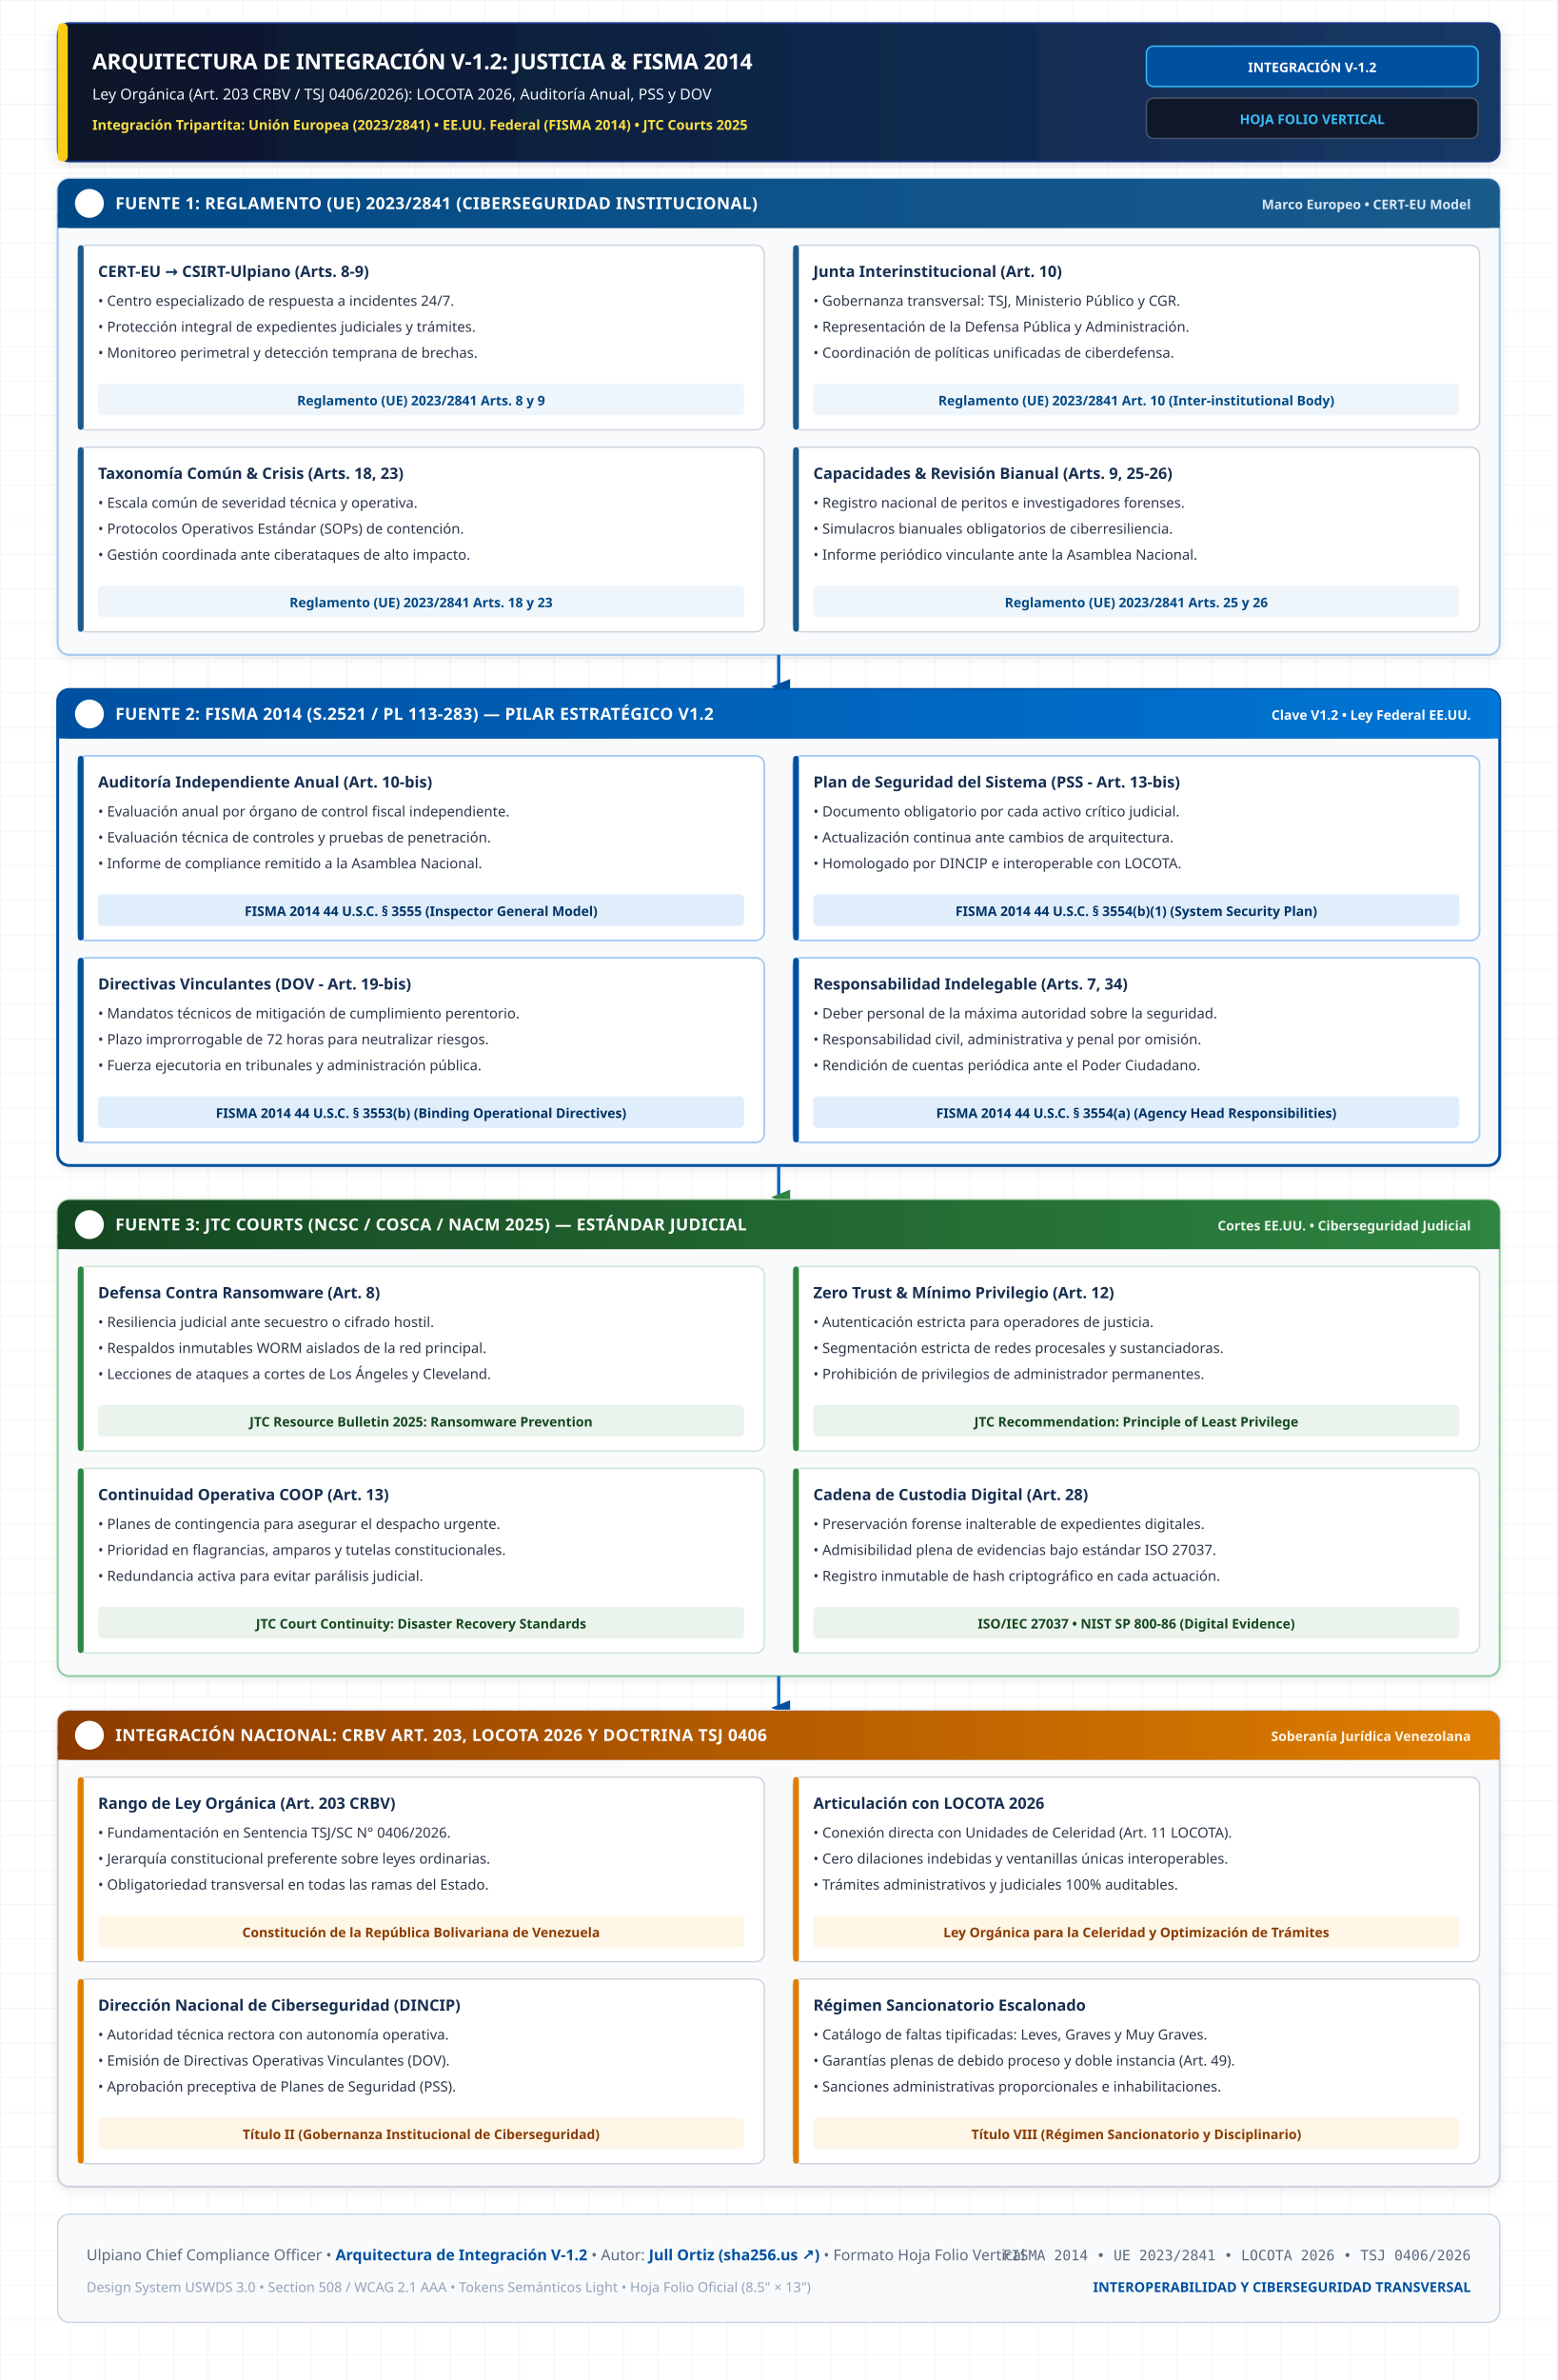
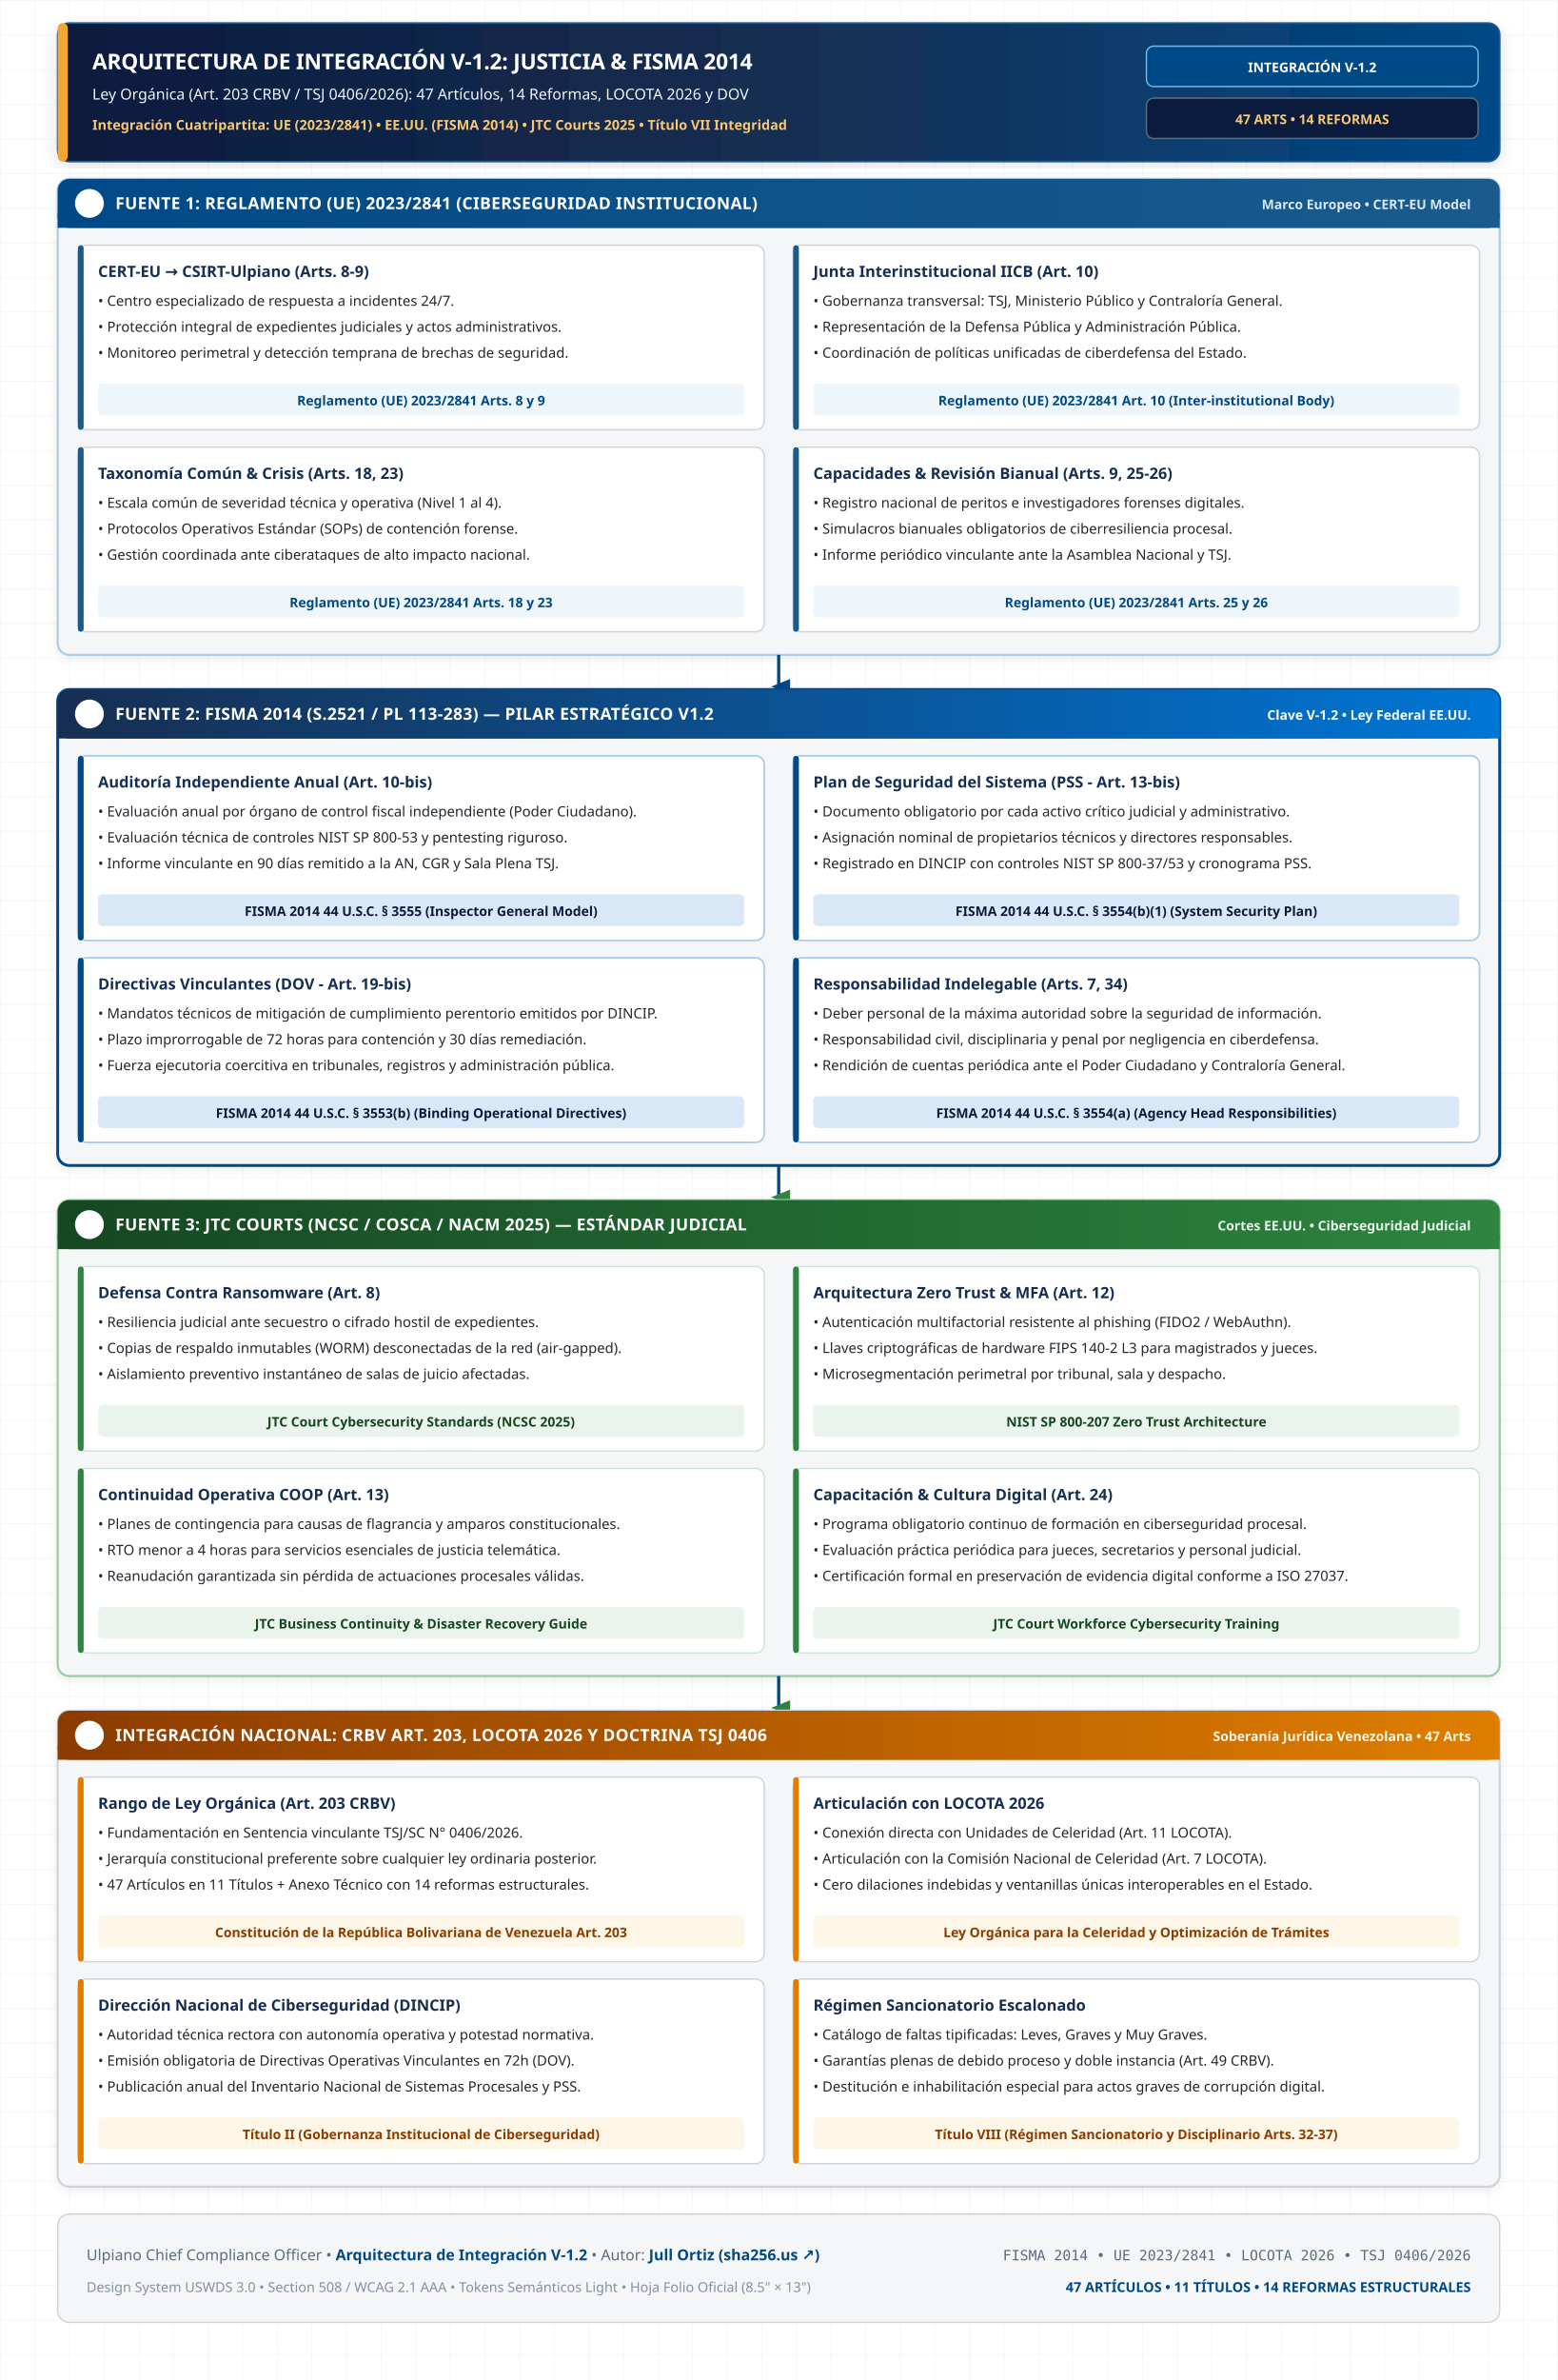
<svg xmlns="http://www.w3.org/2000/svg" viewBox="0 0 1080 1650" width="100%" height="100%" style="max-width: 100%; height: auto; display: block; margin: 0 auto;">
  <defs>
    <style>
      .font-sans { font-family: 'Public Sans', -apple-system, BlinkMacSystemFont, 'Segoe UI', Roboto, Arial, sans-serif; }
      .font-mono { font-family: 'Roboto Mono', 'SFMono-Regular', Consolas, Monaco, monospace; }

      .text-title { font-family: 'Public Sans', sans-serif; font-weight: 800; font-size: 15px; fill: #ffffff; letter-spacing: -0.01em; }
-       .text-subtitle { font-family: 'Public Sans', sans-serif; font-weight: 500; font-size: 10.5px; fill: #f1f5f9; }
-       .text-subcite { font-family: 'Public Sans', sans-serif; font-weight: 600; font-size: 9.5px; fill: #fde047; }
+       .text-subtitle { font-family: 'Public Sans', sans-serif; font-weight: 500; font-size: 10.5px; fill: #eff6fb; }
+       .text-subcite { font-family: 'Public Sans', sans-serif; font-weight: 600; font-size: 9.5px; fill: #fac76f; }
      .text-header-box { font-family: 'Public Sans', sans-serif; font-weight: 700; font-size: 11.5px; fill: #ffffff; letter-spacing: 0.02em; }
      .text-tag { font-family: 'Public Sans', sans-serif; font-weight: 700; font-size: 9.2px; }

      .text-item-title { font-family: 'Public Sans', sans-serif; font-weight: 700; font-size: 10.8px; fill: #162e51; }
-       .text-item-desc { font-family: 'Public Sans', sans-serif; font-weight: 400; font-size: 9.8px; fill: #2d3748; line-height: 1.35; }
-       .text-item-sub { font-family: 'Public Sans', sans-serif; font-weight: 400; font-size: 9.2px; fill: #5c6b7e; }
+       .text-item-desc { font-family: 'Public Sans', sans-serif; font-weight: 400; font-size: 9.8px; fill: #21272d; line-height: 1.35; }

      .text-flow-num { font-family: 'Public Sans', sans-serif; font-weight: 800; font-size: 10.5px; fill: #ffffff; }

-       .flow-arrow-down { stroke: #0066cc; stroke-width: 2.2; fill: none; }
-       .flow-arrow-green { stroke: #15803d; stroke-width: 2.2; fill: none; }
-       .flow-arrow-gold { stroke: #d97706; stroke-width: 2.2; fill: none; }
+       .flow-arrow-down { stroke: #004987; stroke-width: 2.2; fill: none; }
+       .flow-arrow-green { stroke: #1b622b; stroke-width: 2.2; fill: none; }
+       .flow-arrow-gold { stroke: #c05600; stroke-width: 2.2; fill: none; }
    </style>
-     <filter id="shadow-1" x="-4%" y="-4%" width="108%" height="108%">
-       <feDropShadow dx="0" dy="2" stdDeviation="3" flood-color="#000000" flood-opacity="0.08" />
+     <filter id="ciber-shadow-1" x="-4%" y="-4%" width="108%" height="108%">
+       <feDropShadow dx="0" dy="2" stdDeviation="3" flood-color="#13171b" flood-opacity="0.08" />
    </filter>
-     <filter id="shadow-2" x="-5%" y="-5%" width="110%" height="110%">
-       <feDropShadow dx="0" dy="3" stdDeviation="6" flood-color="#000000" flood-opacity="0.12" />
+     <filter id="ciber-shadow-2" x="-5%" y="-5%" width="110%" height="110%">
+       <feDropShadow dx="0" dy="3" stdDeviation="6" flood-color="#0b1b3d" flood-opacity="0.12" />
    </filter>
-     <linearGradient id="headerGrad" x1="0%" y1="0%" x2="100%" y2="0%">
-       <stop offset="0%" stop-color="#071426" />
-       <stop offset="50%" stop-color="#0f2647" />
-       <stop offset="100%" stop-color="#163866" />
-     </linearGradient>
-     <linearGradient id="sec1Grad" x1="0%" y1="0%" x2="100%" y2="0%">
+     <linearGradient id="ciberHeaderGrad" x1="0%" y1="0%" x2="100%" y2="0%">
+       <stop offset="0%" stop-color="#0b1b3d" />
+       <stop offset="50%" stop-color="#162e51" />
+       <stop offset="100%" stop-color="#004987" />
+     </linearGradient>
+     <linearGradient id="ciberSec1Grad" x1="0%" y1="0%" x2="100%" y2="0%">
      <stop offset="0%" stop-color="#004987" />
      <stop offset="100%" stop-color="#1a5b8c" />
    </linearGradient>
-     <linearGradient id="sec2Grad" x1="0%" y1="0%" x2="100%" y2="0%">
-       <stop offset="0%" stop-color="#0050a0" />
+     <linearGradient id="ciberSec2Grad" x1="0%" y1="0%" x2="100%" y2="0%">
+       <stop offset="0%" stop-color="#162e51" />
      <stop offset="100%" stop-color="#0076d6" />
    </linearGradient>
-     <linearGradient id="sec3Grad" x1="0%" y1="0%" x2="100%" y2="0%">
+     <linearGradient id="ciberSec3Grad" x1="0%" y1="0%" x2="100%" y2="0%">
      <stop offset="0%" stop-color="#154721" />
      <stop offset="100%" stop-color="#2e8540" />
    </linearGradient>
-     <linearGradient id="sec4Grad" x1="0%" y1="0%" x2="100%" y2="0%">
+     <linearGradient id="ciberSec4Grad" x1="0%" y1="0%" x2="100%" y2="0%">
      <stop offset="0%" stop-color="#8c3b00" />
      <stop offset="100%" stop-color="#df7e00" />
    </linearGradient>
-     <marker id="arrow-down-blue" viewBox="0 0 10 10" refX="5" refY="6" markerWidth="6" markerHeight="6" orient="auto">
-       <path d="M 1 0 L 5 10 L 9 0 z" fill="#0050a0" />
+     <marker id="ciber-arrow-down-blue" viewBox="0 0 10 10" refX="5" refY="6" markerWidth="6" markerHeight="6" orient="auto">
+       <path d="M 1 0 L 5 10 L 9 0 z" fill="#004987" />
    </marker>
-     <marker id="arrow-down-green" viewBox="0 0 10 10" refX="5" refY="6" markerWidth="6" markerHeight="6" orient="auto">
+     <marker id="ciber-arrow-down-green" viewBox="0 0 10 10" refX="5" refY="6" markerWidth="6" markerHeight="6" orient="auto">
      <path d="M 1 0 L 5 10 L 9 0 z" fill="#2e8540" />
    </marker>
-     <pattern id="uswds-grid" width="24" height="24" patternUnits="userSpaceOnUse">
-       <path d="M 24 0 L 0 0 0 24" fill="none" stroke="#e2e8f0" stroke-width="0.75" />
+     <pattern id="ciber-grid" width="24" height="24" patternUnits="userSpaceOnUse">
+       <path d="M 24 0 L 0 0 0 24" fill="none" stroke="#e7e9ed" stroke-width="0.75" />
    </pattern>
  </defs>
  <rect width="1080" height="1650" fill="#ffffff" />
-   <rect width="1080" height="1650" fill="url(#uswds-grid)" opacity="0.65" />
+   <rect width="1080" height="1650" fill="url(#ciber-grid)" opacity="0.65" />
  <g transform="translate(40, 16)">
-     <rect x="0" y="0" width="1000" height="96" rx="8" fill="url(#headerGrad)" stroke="#1e3a8a" stroke-width="1.2" filter="url(#shadow-2)" />
-     <rect x="0" y="0" width="7" height="96" rx="3.5" fill="#facc15" />
+     <rect x="0" y="0" width="1000" height="96" rx="8" fill="url(#ciberHeaderGrad)" stroke="#1a5b8c" stroke-width="1.2" filter="url(#ciber-shadow-2)" />
+     <rect x="0" y="0" width="7" height="96" rx="3.5" fill="#f3a534" />
    <g transform="translate(24, 0)">
      <text x="0" y="32" class="text-title">ARQUITECTURA DE INTEGRACIÓN V-1.2: JUSTICIA &amp; FISMA 2014</text>
      <text x="0" y="53" class="text-subtitle">
-         Ley Orgánica (Art. 203 CRBV / TSJ 0406/2026): LOCOTA 2026, Auditoría Anual, PSS y DOV
+         Ley Orgánica (Art. 203 CRBV / TSJ 0406/2026): 47 Artículos, 14 Reformas, LOCOTA 2026 y DOV
      </text>
      <text x="0" y="74" class="text-subcite">
-         Integración Tripartita: Unión Europea (2023/2841) • EE.UU. Federal (FISMA 2014) • JTC Courts 2025
+         Integración Cuatripartita: UE (2023/2841) • EE.UU. (FISMA 2014) • JTC Courts 2025 • Título VII Integridad
      </text>
    </g>
    <g transform="translate(755, 16)">
-       <rect x="0" y="0" width="230" height="28" rx="5" fill="#0050a0" stroke="#38bdf8" stroke-width="1" />
+       <rect x="0" y="0" width="230" height="28" rx="5" fill="#004987" stroke="#73b3e7" stroke-width="1" />
      <text x="115" y="18" class="text-tag" fill="#ffffff" text-anchor="middle">INTEGRACIÓN V-1.2</text>
-       <rect x="0" y="36" width="230" height="28" rx="5" fill="#0f172a" stroke="#475569" stroke-width="1" />
-       <text x="115" y="54" class="text-tag" fill="#38bdf8" text-anchor="middle">HOJA FOLIO VERTICAL</text>
+       <rect x="0" y="36" width="230" height="28" rx="5" fill="#0b1b3d" stroke="#5c6b7e" stroke-width="1" />
+       <text x="115" y="54" class="text-tag" fill="#fac76f" text-anchor="middle">47 ARTS • 14 REFORMAS</text>
    </g>
  </g>
  <g transform="translate(40, 124)">
-     <rect x="0" y="0" width="1000" height="330" rx="8" fill="#f8fafc" stroke="#aacdec" stroke-width="1.5" filter="url(#shadow-1)" />
-     <rect x="0" y="0" width="1000" height="34" rx="8" fill="url(#sec1Grad)" />
-     <rect y="24" width="1000" height="10" fill="url(#sec1Grad)" />
+     <rect x="0" y="0" width="1000" height="330" rx="8" fill="#f5f6f8" stroke="#aacdec" stroke-width="1.5" filter="url(#ciber-shadow-1)" />
+     <rect x="0" y="0" width="1000" height="34" rx="8" fill="url(#ciberSec1Grad)" />
+     <rect y="24" width="1000" height="10" fill="url(#ciberSec1Grad)" />
    <circle cx="22" cy="17" r="10" fill="#ffffff" />
    <text x="22" y="21" class="text-flow-num" fill="#004987" text-anchor="middle">1</text>
    <text x="40" y="21" class="text-header-box">FUENTE 1: REGLAMENTO (UE) 2023/2841 (CIBERSEGURIDAD INSTITUCIONAL)</text>
    <text x="980" y="21" class="text-tag" fill="#d9e8f6" text-anchor="end">Marco Europeo • CERT-EU Model</text>
    <g transform="translate(14, 46)">
      <g transform="translate(0, 0)">
        <rect x="0" y="0" width="476" height="128" rx="6" fill="#ffffff" stroke="#cfd4dc" stroke-width="1" />
        <rect x="0" y="0" width="4" height="128" rx="2" fill="#1a5b8c" />
        <text x="14" y="22" class="text-item-title" fill="#004987">CERT-EU → CSIRT-Ulpiano (Arts. 8-9)</text>
        <text x="14" y="42" class="text-item-desc">• Centro especializado de respuesta a incidentes 24/7.</text>
-         <text x="14" y="60" class="text-item-desc">• Protección integral de expedientes judiciales y trámites.</text>
-         <text x="14" y="78" class="text-item-desc">• Monitoreo perimetral y detección temprana de brechas.</text>
+         <text x="14" y="60" class="text-item-desc">• Protección integral de expedientes judiciales y actos administrativos.</text>
+         <text x="14" y="78" class="text-item-desc">• Monitoreo perimetral y detección temprana de brechas de seguridad.</text>
        <rect x="14" y="96" width="448" height="22" rx="3" fill="#eff6fb" />
        <text x="238" y="111" class="text-tag" fill="#004987" text-anchor="middle">Reglamento (UE) 2023/2841 Arts. 8 y 9</text>
      </g>
      <g transform="translate(496, 0)">
        <rect x="0" y="0" width="476" height="128" rx="6" fill="#ffffff" stroke="#cfd4dc" stroke-width="1" />
        <rect x="0" y="0" width="4" height="128" rx="2" fill="#1a5b8c" />
-         <text x="14" y="22" class="text-item-title" fill="#004987">Junta Interinstitucional (Art. 10)</text>
-         <text x="14" y="42" class="text-item-desc">• Gobernanza transversal: TSJ, Ministerio Público y CGR.</text>
-         <text x="14" y="60" class="text-item-desc">• Representación de la Defensa Pública y Administración.</text>
-         <text x="14" y="78" class="text-item-desc">• Coordinación de políticas unificadas de ciberdefensa.</text>
+         <text x="14" y="22" class="text-item-title" fill="#004987">Junta Interinstitucional IICB (Art. 10)</text>
+         <text x="14" y="42" class="text-item-desc">• Gobernanza transversal: TSJ, Ministerio Público y Contraloría General.</text>
+         <text x="14" y="60" class="text-item-desc">• Representación de la Defensa Pública y Administración Pública.</text>
+         <text x="14" y="78" class="text-item-desc">• Coordinación de políticas unificadas de ciberdefensa del Estado.</text>
        <rect x="14" y="96" width="448" height="22" rx="3" fill="#eff6fb" />
        <text x="238" y="111" class="text-tag" fill="#004987" text-anchor="middle">Reglamento (UE) 2023/2841 Art. 10 (Inter-institutional Body)</text>
      </g>
      <g transform="translate(0, 140)">
        <rect x="0" y="0" width="476" height="128" rx="6" fill="#ffffff" stroke="#cfd4dc" stroke-width="1" />
        <rect x="0" y="0" width="4" height="128" rx="2" fill="#1a5b8c" />
        <text x="14" y="22" class="text-item-title" fill="#004987">Taxonomía Común &amp; Crisis (Arts. 18, 23)</text>
-         <text x="14" y="42" class="text-item-desc">• Escala común de severidad técnica y operativa.</text>
-         <text x="14" y="60" class="text-item-desc">• Protocolos Operativos Estándar (SOPs) de contención.</text>
-         <text x="14" y="78" class="text-item-desc">• Gestión coordinada ante ciberataques de alto impacto.</text>
+         <text x="14" y="42" class="text-item-desc">• Escala común de severidad técnica y operativa (Nivel 1 al 4).</text>
+         <text x="14" y="60" class="text-item-desc">• Protocolos Operativos Estándar (SOPs) de contención forense.</text>
+         <text x="14" y="78" class="text-item-desc">• Gestión coordinada ante ciberataques de alto impacto nacional.</text>
        <rect x="14" y="96" width="448" height="22" rx="3" fill="#eff6fb" />
        <text x="238" y="111" class="text-tag" fill="#004987" text-anchor="middle">Reglamento (UE) 2023/2841 Arts. 18 y 23</text>
      </g>
      <g transform="translate(496, 140)">
        <rect x="0" y="0" width="476" height="128" rx="6" fill="#ffffff" stroke="#cfd4dc" stroke-width="1" />
        <rect x="0" y="0" width="4" height="128" rx="2" fill="#1a5b8c" />
        <text x="14" y="22" class="text-item-title" fill="#004987">Capacidades &amp; Revisión Bianual (Arts. 9, 25-26)</text>
-         <text x="14" y="42" class="text-item-desc">• Registro nacional de peritos e investigadores forenses.</text>
-         <text x="14" y="60" class="text-item-desc">• Simulacros bianuales obligatorios de ciberresiliencia.</text>
-         <text x="14" y="78" class="text-item-desc">• Informe periódico vinculante ante la Asamblea Nacional.</text>
+         <text x="14" y="42" class="text-item-desc">• Registro nacional de peritos e investigadores forenses digitales.</text>
+         <text x="14" y="60" class="text-item-desc">• Simulacros bianuales obligatorios de ciberresiliencia procesal.</text>
+         <text x="14" y="78" class="text-item-desc">• Informe periódico vinculante ante la Asamblea Nacional y TSJ.</text>
        <rect x="14" y="96" width="448" height="22" rx="3" fill="#eff6fb" />
        <text x="238" y="111" class="text-tag" fill="#004987" text-anchor="middle">Reglamento (UE) 2023/2841 Arts. 25 y 26</text>
      </g>
    </g>
  </g>
-   <path d="M 540 454 L 540 476" class="flow-arrow-down" marker-end="url(#arrow-down-blue)" />
+   <path d="M 540 454 L 540 476" class="flow-arrow-down" marker-end="url(#ciber-arrow-down-blue)" />
  <g transform="translate(40, 478)">
-     <rect x="0" y="0" width="1000" height="330" rx="8" fill="#f8fafc" stroke="#0050a0" stroke-width="2" filter="url(#shadow-1)" />
-     <rect x="0" y="0" width="1000" height="34" rx="8" fill="url(#sec2Grad)" />
-     <rect y="24" width="1000" height="10" fill="url(#sec2Grad)" />
+     <rect x="0" y="0" width="1000" height="330" rx="8" fill="#f5f6f8" stroke="#004987" stroke-width="2" filter="url(#ciber-shadow-1)" />
+     <rect x="0" y="0" width="1000" height="34" rx="8" fill="url(#ciberSec2Grad)" />
+     <rect y="24" width="1000" height="10" fill="url(#ciberSec2Grad)" />
    <circle cx="22" cy="17" r="10" fill="#ffffff" />
-     <text x="22" y="21" class="text-flow-num" fill="#0050a0" text-anchor="middle">2</text>
+     <text x="22" y="21" class="text-flow-num" fill="#162e51" text-anchor="middle">2</text>
    <text x="40" y="21" class="text-header-box">FUENTE 2: FISMA 2014 (S.2521 / PL 113-283) — PILAR ESTRATÉGICO V1.2</text>
-     <text x="980" y="21" class="text-tag" fill="#ffffff" text-anchor="end">Clave V1.2 • Ley Federal EE.UU.</text>
+     <text x="980" y="21" class="text-tag" fill="#ffffff" text-anchor="end">Clave V-1.2 • Ley Federal EE.UU.</text>
    <g transform="translate(14, 46)">
      <g transform="translate(0, 0)">
-         <rect x="0" y="0" width="476" height="128" rx="6" fill="#ffffff" stroke="#a3caf5" stroke-width="1.2" />
-         <rect x="0" y="0" width="4" height="128" rx="2" fill="#0050a0" />
-         <text x="14" y="22" class="text-item-title" fill="#003366">Auditoría Independiente Anual (Art. 10-bis)</text>
-         <text x="14" y="42" class="text-item-desc">• Evaluación anual por órgano de control fiscal independiente.</text>
-         <text x="14" y="60" class="text-item-desc">• Evaluación técnica de controles y pruebas de penetración.</text>
-         <text x="14" y="78" class="text-item-desc">• Informe de compliance remitido a la Asamblea Nacional.</text>
-         <rect x="14" y="96" width="448" height="22" rx="3" fill="#e0edfb" />
-         <text x="238" y="111" class="text-tag" fill="#003366" text-anchor="middle">FISMA 2014 44 U.S.C. § 3555 (Inspector General Model)</text>
+         <rect x="0" y="0" width="476" height="128" rx="6" fill="#ffffff" stroke="#aacdec" stroke-width="1.2" />
+         <rect x="0" y="0" width="4" height="128" rx="2" fill="#004987" />
+         <text x="14" y="22" class="text-item-title" fill="#0b1b3d">Auditoría Independiente Anual (Art. 10-bis)</text>
+         <text x="14" y="42" class="text-item-desc">• Evaluación anual por órgano de control fiscal independiente (Poder Ciudadano).</text>
+         <text x="14" y="60" class="text-item-desc">• Evaluación técnica de controles NIST SP 800-53 y pentesting riguroso.</text>
+         <text x="14" y="78" class="text-item-desc">• Informe vinculante en 90 días remitido a la AN, CGR y Sala Plena TSJ.</text>
+         <rect x="14" y="96" width="448" height="22" rx="3" fill="#d9e8f6" />
+         <text x="238" y="111" class="text-tag" fill="#0b1b3d" text-anchor="middle">FISMA 2014 44 U.S.C. § 3555 (Inspector General Model)</text>
      </g>
      <g transform="translate(496, 0)">
-         <rect x="0" y="0" width="476" height="128" rx="6" fill="#ffffff" stroke="#a3caf5" stroke-width="1.2" />
-         <rect x="0" y="0" width="4" height="128" rx="2" fill="#0050a0" />
-         <text x="14" y="22" class="text-item-title" fill="#003366">Plan de Seguridad del Sistema (PSS - Art. 13-bis)</text>
-         <text x="14" y="42" class="text-item-desc">• Documento obligatorio por cada activo crítico judicial.</text>
-         <text x="14" y="60" class="text-item-desc">• Actualización continua ante cambios de arquitectura.</text>
-         <text x="14" y="78" class="text-item-desc">• Homologado por DINCIP e interoperable con LOCOTA.</text>
-         <rect x="14" y="96" width="448" height="22" rx="3" fill="#e0edfb" />
-         <text x="238" y="111" class="text-tag" fill="#003366" text-anchor="middle">FISMA 2014 44 U.S.C. § 3554(b)(1) (System Security Plan)</text>
+         <rect x="0" y="0" width="476" height="128" rx="6" fill="#ffffff" stroke="#aacdec" stroke-width="1.2" />
+         <rect x="0" y="0" width="4" height="128" rx="2" fill="#004987" />
+         <text x="14" y="22" class="text-item-title" fill="#0b1b3d">Plan de Seguridad del Sistema (PSS - Art. 13-bis)</text>
+         <text x="14" y="42" class="text-item-desc">• Documento obligatorio por cada activo crítico judicial y administrativo.</text>
+         <text x="14" y="60" class="text-item-desc">• Asignación nominal de propietarios técnicos y directores responsables.</text>
+         <text x="14" y="78" class="text-item-desc">• Registrado en DINCIP con controles NIST SP 800-37/53 y cronograma PSS.</text>
+         <rect x="14" y="96" width="448" height="22" rx="3" fill="#d9e8f6" />
+         <text x="238" y="111" class="text-tag" fill="#0b1b3d" text-anchor="middle">FISMA 2014 44 U.S.C. § 3554(b)(1) (System Security Plan)</text>
      </g>
      <g transform="translate(0, 140)">
-         <rect x="0" y="0" width="476" height="128" rx="6" fill="#ffffff" stroke="#a3caf5" stroke-width="1.2" />
-         <rect x="0" y="0" width="4" height="128" rx="2" fill="#0050a0" />
-         <text x="14" y="22" class="text-item-title" fill="#003366">Directivas Vinculantes (DOV - Art. 19-bis)</text>
-         <text x="14" y="42" class="text-item-desc">• Mandatos técnicos de mitigación de cumplimiento perentorio.</text>
-         <text x="14" y="60" class="text-item-desc">• Plazo improrrogable de 72 horas para neutralizar riesgos.</text>
-         <text x="14" y="78" class="text-item-desc">• Fuerza ejecutoria en tribunales y administración pública.</text>
-         <rect x="14" y="96" width="448" height="22" rx="3" fill="#e0edfb" />
-         <text x="238" y="111" class="text-tag" fill="#003366" text-anchor="middle">FISMA 2014 44 U.S.C. § 3553(b) (Binding Operational Directives)</text>
+         <rect x="0" y="0" width="476" height="128" rx="6" fill="#ffffff" stroke="#aacdec" stroke-width="1.2" />
+         <rect x="0" y="0" width="4" height="128" rx="2" fill="#004987" />
+         <text x="14" y="22" class="text-item-title" fill="#0b1b3d">Directivas Vinculantes (DOV - Art. 19-bis)</text>
+         <text x="14" y="42" class="text-item-desc">• Mandatos técnicos de mitigación de cumplimiento perentorio emitidos por DINCIP.</text>
+         <text x="14" y="60" class="text-item-desc">• Plazo improrrogable de 72 horas para contención y 30 días remediación.</text>
+         <text x="14" y="78" class="text-item-desc">• Fuerza ejecutoria coercitiva en tribunales, registros y administración pública.</text>
+         <rect x="14" y="96" width="448" height="22" rx="3" fill="#d9e8f6" />
+         <text x="238" y="111" class="text-tag" fill="#0b1b3d" text-anchor="middle">FISMA 2014 44 U.S.C. § 3553(b) (Binding Operational Directives)</text>
      </g>
      <g transform="translate(496, 140)">
-         <rect x="0" y="0" width="476" height="128" rx="6" fill="#ffffff" stroke="#a3caf5" stroke-width="1.2" />
-         <rect x="0" y="0" width="4" height="128" rx="2" fill="#0050a0" />
-         <text x="14" y="22" class="text-item-title" fill="#003366">Responsabilidad Indelegable (Arts. 7, 34)</text>
-         <text x="14" y="42" class="text-item-desc">• Deber personal de la máxima autoridad sobre la seguridad.</text>
-         <text x="14" y="60" class="text-item-desc">• Responsabilidad civil, administrativa y penal por omisión.</text>
-         <text x="14" y="78" class="text-item-desc">• Rendición de cuentas periódica ante el Poder Ciudadano.</text>
-         <rect x="14" y="96" width="448" height="22" rx="3" fill="#e0edfb" />
-         <text x="238" y="111" class="text-tag" fill="#003366" text-anchor="middle">FISMA 2014 44 U.S.C. § 3554(a) (Agency Head Responsibilities)</text>
-       </g>
-     </g>
-   </g>
-   <path d="M 540 808 L 540 830" class="flow-arrow-down" stroke="#2e8540" marker-end="url(#arrow-down-green)" />
+         <rect x="0" y="0" width="476" height="128" rx="6" fill="#ffffff" stroke="#aacdec" stroke-width="1.2" />
+         <rect x="0" y="0" width="4" height="128" rx="2" fill="#004987" />
+         <text x="14" y="22" class="text-item-title" fill="#0b1b3d">Responsabilidad Indelegable (Arts. 7, 34)</text>
+         <text x="14" y="42" class="text-item-desc">• Deber personal de la máxima autoridad sobre la seguridad de información.</text>
+         <text x="14" y="60" class="text-item-desc">• Responsabilidad civil, disciplinaria y penal por negligencia en ciberdefensa.</text>
+         <text x="14" y="78" class="text-item-desc">• Rendición de cuentas periódica ante el Poder Ciudadano y Contraloría General.</text>
+         <rect x="14" y="96" width="448" height="22" rx="3" fill="#d9e8f6" />
+         <text x="238" y="111" class="text-tag" fill="#0b1b3d" text-anchor="middle">FISMA 2014 44 U.S.C. § 3554(a) (Agency Head Responsibilities)</text>
+       </g>
+     </g>
+   </g>
+   <path d="M 540 808 L 540 830" class="flow-arrow-down" stroke="#2e8540" marker-end="url(#ciber-arrow-down-green)" />
  <g transform="translate(40, 832)">
-     <rect x="0" y="0" width="1000" height="330" rx="8" fill="#f8fafc" stroke="#98cca3" stroke-width="1.5" filter="url(#shadow-1)" />
-     <rect x="0" y="0" width="1000" height="34" rx="8" fill="url(#sec3Grad)" />
-     <rect y="24" width="1000" height="10" fill="url(#sec3Grad)" />
+     <rect x="0" y="0" width="1000" height="330" rx="8" fill="#f5f6f8" stroke="#98cca3" stroke-width="1.5" filter="url(#ciber-shadow-1)" />
+     <rect x="0" y="0" width="1000" height="34" rx="8" fill="url(#ciberSec3Grad)" />
+     <rect y="24" width="1000" height="10" fill="url(#ciberSec3Grad)" />
    <circle cx="22" cy="17" r="10" fill="#ffffff" />
    <text x="22" y="21" class="text-flow-num" fill="#154721" text-anchor="middle">3</text>
    <text x="40" y="21" class="text-header-box">FUENTE 3: JTC COURTS (NCSC / COSCA / NACM 2025) — ESTÁNDAR JUDICIAL</text>
    <text x="980" y="21" class="text-tag" fill="#eaf4ec" text-anchor="end">Cortes EE.UU. • Ciberseguridad Judicial</text>
    <g transform="translate(14, 46)">
      <g transform="translate(0, 0)">
        <rect x="0" y="0" width="476" height="128" rx="6" fill="#ffffff" stroke="#cde5d2" stroke-width="1" />
        <rect x="0" y="0" width="4" height="128" rx="2" fill="#2e8540" />
        <text x="14" y="22" class="text-item-title" fill="#154721">Defensa Contra Ransomware (Art. 8)</text>
-         <text x="14" y="42" class="text-item-desc">• Resiliencia judicial ante secuestro o cifrado hostil.</text>
-         <text x="14" y="60" class="text-item-desc">• Respaldos inmutables WORM aislados de la red principal.</text>
-         <text x="14" y="78" class="text-item-desc">• Lecciones de ataques a cortes de Los Ángeles y Cleveland.</text>
+         <text x="14" y="42" class="text-item-desc">• Resiliencia judicial ante secuestro o cifrado hostil de expedientes.</text>
+         <text x="14" y="60" class="text-item-desc">• Copias de respaldo inmutables (WORM) desconectadas de la red (air-gapped).</text>
+         <text x="14" y="78" class="text-item-desc">• Aislamiento preventivo instantáneo de salas de juicio afectadas.</text>
        <rect x="14" y="96" width="448" height="22" rx="3" fill="#eaf4ec" />
-         <text x="238" y="111" class="text-tag" fill="#154721" text-anchor="middle">JTC Resource Bulletin 2025: Ransomware Prevention</text>
+         <text x="238" y="111" class="text-tag" fill="#154721" text-anchor="middle">JTC Court Cybersecurity Standards (NCSC 2025)</text>
      </g>
      <g transform="translate(496, 0)">
        <rect x="0" y="0" width="476" height="128" rx="6" fill="#ffffff" stroke="#cde5d2" stroke-width="1" />
        <rect x="0" y="0" width="4" height="128" rx="2" fill="#2e8540" />
-         <text x="14" y="22" class="text-item-title" fill="#154721">Zero Trust &amp; Mínimo Privilegio (Art. 12)</text>
-         <text x="14" y="42" class="text-item-desc">• Autenticación estricta para operadores de justicia.</text>
-         <text x="14" y="60" class="text-item-desc">• Segmentación estricta de redes procesales y sustanciadoras.</text>
-         <text x="14" y="78" class="text-item-desc">• Prohibición de privilegios de administrador permanentes.</text>
+         <text x="14" y="22" class="text-item-title" fill="#154721">Arquitectura Zero Trust &amp; MFA (Art. 12)</text>
+         <text x="14" y="42" class="text-item-desc">• Autenticación multifactorial resistente al phishing (FIDO2 / WebAuthn).</text>
+         <text x="14" y="60" class="text-item-desc">• Llaves criptográficas de hardware FIPS 140-2 L3 para magistrados y jueces.</text>
+         <text x="14" y="78" class="text-item-desc">• Microsegmentación perimetral por tribunal, sala y despacho.</text>
        <rect x="14" y="96" width="448" height="22" rx="3" fill="#eaf4ec" />
-         <text x="238" y="111" class="text-tag" fill="#154721" text-anchor="middle">JTC Recommendation: Principle of Least Privilege</text>
+         <text x="238" y="111" class="text-tag" fill="#154721" text-anchor="middle">NIST SP 800-207 Zero Trust Architecture</text>
      </g>
      <g transform="translate(0, 140)">
        <rect x="0" y="0" width="476" height="128" rx="6" fill="#ffffff" stroke="#cde5d2" stroke-width="1" />
        <rect x="0" y="0" width="4" height="128" rx="2" fill="#2e8540" />
        <text x="14" y="22" class="text-item-title" fill="#154721">Continuidad Operativa COOP (Art. 13)</text>
-         <text x="14" y="42" class="text-item-desc">• Planes de contingencia para asegurar el despacho urgente.</text>
-         <text x="14" y="60" class="text-item-desc">• Prioridad en flagrancias, amparos y tutelas constitucionales.</text>
-         <text x="14" y="78" class="text-item-desc">• Redundancia activa para evitar parálisis judicial.</text>
+         <text x="14" y="42" class="text-item-desc">• Planes de contingencia para causas de flagrancia y amparos constitucionales.</text>
+         <text x="14" y="60" class="text-item-desc">• RTO menor a 4 horas para servicios esenciales de justicia telemática.</text>
+         <text x="14" y="78" class="text-item-desc">• Reanudación garantizada sin pérdida de actuaciones procesales válidas.</text>
        <rect x="14" y="96" width="448" height="22" rx="3" fill="#eaf4ec" />
-         <text x="238" y="111" class="text-tag" fill="#154721" text-anchor="middle">JTC Court Continuity: Disaster Recovery Standards</text>
+         <text x="238" y="111" class="text-tag" fill="#154721" text-anchor="middle">JTC Business Continuity &amp; Disaster Recovery Guide</text>
      </g>
      <g transform="translate(496, 140)">
        <rect x="0" y="0" width="476" height="128" rx="6" fill="#ffffff" stroke="#cde5d2" stroke-width="1" />
        <rect x="0" y="0" width="4" height="128" rx="2" fill="#2e8540" />
-         <text x="14" y="22" class="text-item-title" fill="#154721">Cadena de Custodia Digital (Art. 28)</text>
-         <text x="14" y="42" class="text-item-desc">• Preservación forense inalterable de expedientes digitales.</text>
-         <text x="14" y="60" class="text-item-desc">• Admisibilidad plena de evidencias bajo estándar ISO 27037.</text>
-         <text x="14" y="78" class="text-item-desc">• Registro inmutable de hash criptográfico en cada actuación.</text>
+         <text x="14" y="22" class="text-item-title" fill="#154721">Capacitación &amp; Cultura Digital (Art. 24)</text>
+         <text x="14" y="42" class="text-item-desc">• Programa obligatorio continuo de formación en ciberseguridad procesal.</text>
+         <text x="14" y="60" class="text-item-desc">• Evaluación práctica periódica para jueces, secretarios y personal judicial.</text>
+         <text x="14" y="78" class="text-item-desc">• Certificación formal en preservación de evidencia digital conforme a ISO 27037.</text>
        <rect x="14" y="96" width="448" height="22" rx="3" fill="#eaf4ec" />
-         <text x="238" y="111" class="text-tag" fill="#154721" text-anchor="middle">ISO/IEC 27037 • NIST SP 800-86 (Digital Evidence)</text>
-       </g>
-     </g>
-   </g>
-   <path d="M 540 1162 L 540 1184" class="flow-arrow-down" stroke="#8c3b00" marker-end="url(#arrow-down-blue)" />
+         <text x="238" y="111" class="text-tag" fill="#154721" text-anchor="middle">JTC Court Workforce Cybersecurity Training</text>
+       </g>
+     </g>
+   </g>
+   <path d="M 540 1162 L 540 1184" class="flow-arrow-down" stroke="#c05600" marker-end="url(#ciber-arrow-down-green)" />
  <g transform="translate(40, 1186)">
-     <rect x="0" y="0" width="1000" height="330" rx="8" fill="#f8fafc" stroke="#cfd4dc" stroke-width="1.5" filter="url(#shadow-1)" />
-     <rect x="0" y="0" width="1000" height="34" rx="8" fill="url(#sec4Grad)" />
-     <rect y="24" width="1000" height="10" fill="url(#sec4Grad)" />
+     <rect x="0" y="0" width="1000" height="330" rx="8" fill="#f5f6f8" stroke="#cfd4dc" stroke-width="1.5" filter="url(#ciber-shadow-1)" />
+     <rect x="0" y="0" width="1000" height="34" rx="8" fill="url(#ciberSec4Grad)" />
+     <rect y="24" width="1000" height="10" fill="url(#ciberSec4Grad)" />
    <circle cx="22" cy="17" r="10" fill="#ffffff" />
    <text x="22" y="21" class="text-flow-num" fill="#8c3b00" text-anchor="middle">4</text>
    <text x="40" y="21" class="text-header-box">INTEGRACIÓN NACIONAL: CRBV ART. 203, LOCOTA 2026 Y DOCTRINA TSJ 0406</text>
-     <text x="980" y="21" class="text-tag" fill="#fef6e7" text-anchor="end">Soberanía Jurídica Venezolana</text>
+     <text x="980" y="21" class="text-tag" fill="#fef6e7" text-anchor="end">Soberanía Jurídica Venezolana • 47 Arts</text>
    <g transform="translate(14, 46)">
      <g transform="translate(0, 0)">
        <rect x="0" y="0" width="476" height="128" rx="6" fill="#ffffff" stroke="#cfd4dc" stroke-width="1" />
        <rect x="0" y="0" width="4" height="128" rx="2" fill="#df7e00" />
        <text x="14" y="22" class="text-item-title" fill="#8c3b00">Rango de Ley Orgánica (Art. 203 CRBV)</text>
-         <text x="14" y="42" class="text-item-desc">• Fundamentación en Sentencia TSJ/SC N° 0406/2026.</text>
-         <text x="14" y="60" class="text-item-desc">• Jerarquía constitucional preferente sobre leyes ordinarias.</text>
-         <text x="14" y="78" class="text-item-desc">• Obligatoriedad transversal en todas las ramas del Estado.</text>
+         <text x="14" y="42" class="text-item-desc">• Fundamentación en Sentencia vinculante TSJ/SC N° 0406/2026.</text>
+         <text x="14" y="60" class="text-item-desc">• Jerarquía constitucional preferente sobre cualquier ley ordinaria posterior.</text>
+         <text x="14" y="78" class="text-item-desc">• 47 Artículos en 11 Títulos + Anexo Técnico con 14 reformas estructurales.</text>
        <rect x="14" y="96" width="448" height="22" rx="3" fill="#fef6e7" />
-         <text x="238" y="111" class="text-tag" fill="#8c3b00" text-anchor="middle">Constitución de la República Bolivariana de Venezuela</text>
+         <text x="238" y="111" class="text-tag" fill="#8c3b00" text-anchor="middle">Constitución de la República Bolivariana de Venezuela Art. 203</text>
      </g>
      <g transform="translate(496, 0)">
        <rect x="0" y="0" width="476" height="128" rx="6" fill="#ffffff" stroke="#cfd4dc" stroke-width="1" />
        <rect x="0" y="0" width="4" height="128" rx="2" fill="#df7e00" />
        <text x="14" y="22" class="text-item-title" fill="#8c3b00">Articulación con LOCOTA 2026</text>
        <text x="14" y="42" class="text-item-desc">• Conexión directa con Unidades de Celeridad (Art. 11 LOCOTA).</text>
-         <text x="14" y="60" class="text-item-desc">• Cero dilaciones indebidas y ventanillas únicas interoperables.</text>
-         <text x="14" y="78" class="text-item-desc">• Trámites administrativos y judiciales 100% auditables.</text>
+         <text x="14" y="60" class="text-item-desc">• Articulación con la Comisión Nacional de Celeridad (Art. 7 LOCOTA).</text>
+         <text x="14" y="78" class="text-item-desc">• Cero dilaciones indebidas y ventanillas únicas interoperables en el Estado.</text>
        <rect x="14" y="96" width="448" height="22" rx="3" fill="#fef6e7" />
        <text x="238" y="111" class="text-tag" fill="#8c3b00" text-anchor="middle">Ley Orgánica para la Celeridad y Optimización de Trámites</text>
      </g>
      <g transform="translate(0, 140)">
        <rect x="0" y="0" width="476" height="128" rx="6" fill="#ffffff" stroke="#cfd4dc" stroke-width="1" />
        <rect x="0" y="0" width="4" height="128" rx="2" fill="#df7e00" />
        <text x="14" y="22" class="text-item-title" fill="#8c3b00">Dirección Nacional de Ciberseguridad (DINCIP)</text>
-         <text x="14" y="42" class="text-item-desc">• Autoridad técnica rectora con autonomía operativa.</text>
-         <text x="14" y="60" class="text-item-desc">• Emisión de Directivas Operativas Vinculantes (DOV).</text>
-         <text x="14" y="78" class="text-item-desc">• Aprobación preceptiva de Planes de Seguridad (PSS).</text>
+         <text x="14" y="42" class="text-item-desc">• Autoridad técnica rectora con autonomía operativa y potestad normativa.</text>
+         <text x="14" y="60" class="text-item-desc">• Emisión obligatoria de Directivas Operativas Vinculantes en 72h (DOV).</text>
+         <text x="14" y="78" class="text-item-desc">• Publicación anual del Inventario Nacional de Sistemas Procesales y PSS.</text>
        <rect x="14" y="96" width="448" height="22" rx="3" fill="#fef6e7" />
        <text x="238" y="111" class="text-tag" fill="#8c3b00" text-anchor="middle">Título II (Gobernanza Institucional de Ciberseguridad)</text>
      </g>
      <g transform="translate(496, 140)">
        <rect x="0" y="0" width="476" height="128" rx="6" fill="#ffffff" stroke="#cfd4dc" stroke-width="1" />
        <rect x="0" y="0" width="4" height="128" rx="2" fill="#df7e00" />
        <text x="14" y="22" class="text-item-title" fill="#8c3b00">Régimen Sancionatorio Escalonado</text>
        <text x="14" y="42" class="text-item-desc">• Catálogo de faltas tipificadas: Leves, Graves y Muy Graves.</text>
-         <text x="14" y="60" class="text-item-desc">• Garantías plenas de debido proceso y doble instancia (Art. 49).</text>
-         <text x="14" y="78" class="text-item-desc">• Sanciones administrativas proporcionales e inhabilitaciones.</text>
+         <text x="14" y="60" class="text-item-desc">• Garantías plenas de debido proceso y doble instancia (Art. 49 CRBV).</text>
+         <text x="14" y="78" class="text-item-desc">• Destitución e inhabilitación especial para actos graves de corrupción digital.</text>
        <rect x="14" y="96" width="448" height="22" rx="3" fill="#fef6e7" />
-         <text x="238" y="111" class="text-tag" fill="#8c3b00" text-anchor="middle">Título VIII (Régimen Sancionatorio y Disciplinario)</text>
+         <text x="238" y="111" class="text-tag" fill="#8c3b00" text-anchor="middle">Título VIII (Régimen Sancionatorio y Disciplinario Arts. 32-37)</text>
      </g>
    </g>
  </g>
  <g transform="translate(40, 1535)">
-     <rect width="1000" height="75" rx="8" fill="#f8fafc" stroke="#cbd5e1" stroke-width="1" />
+     <rect width="1000" height="75" rx="8" fill="#f5f6f8" stroke="#cfd4dc" stroke-width="1" />
    <text x="20" y="32" font-family="'Public Sans', sans-serif" font-size="10.5px" fill="#5c6b7e">
-       Ulpiano Chief Compliance Officer • <tspan font-weight="700" fill="#0050a0">Arquitectura de Integración V-1.2</tspan> • Autor: <tspan font-weight="700" fill="#0050a0">Jull Ortiz (sha256.us ↗)</tspan> • Formato Hoja Folio Vertical
+       Ulpiano Chief Compliance Officer • <tspan font-weight="700" fill="#004987">Arquitectura de Integración V-1.2</tspan> • Autor: <tspan font-weight="700" fill="#004987">Jull Ortiz (sha256.us ↗)</tspan>
    </text>
    <text x="980" y="32" font-family="'Roboto Mono', monospace" font-size="9.8px" fill="#5c6b7e" text-anchor="end">
      FISMA 2014 • UE 2023/2841 • LOCOTA 2026 • TSJ 0406/2026
    </text>
-     <text x="20" y="54" font-family="'Public Sans', sans-serif" font-size="9.5px" fill="#94a3b8">
+     <text x="20" y="54" font-family="'Public Sans', sans-serif" font-size="9.5px" fill="#8190a4">
      Design System USWDS 3.0 • Section 508 / WCAG 2.1 AAA • Tokens Semánticos Light • Hoja Folio Oficial (8.5" × 13")
    </text>
-     <text x="980" y="54" font-family="'Public Sans', sans-serif" font-size="9.5px" fill="#0050a0" text-anchor="end" font-weight="700">
-       INTEROPERABILIDAD Y CIBERSEGURIDAD TRANSVERSAL
+     <text x="980" y="54" font-family="'Public Sans', sans-serif" font-size="9.5px" fill="#004987" text-anchor="end" font-weight="700">
+       47 ARTÍCULOS • 11 TÍTULOS • 14 REFORMAS ESTRUCTURALES
    </text>
  </g>
</svg>
